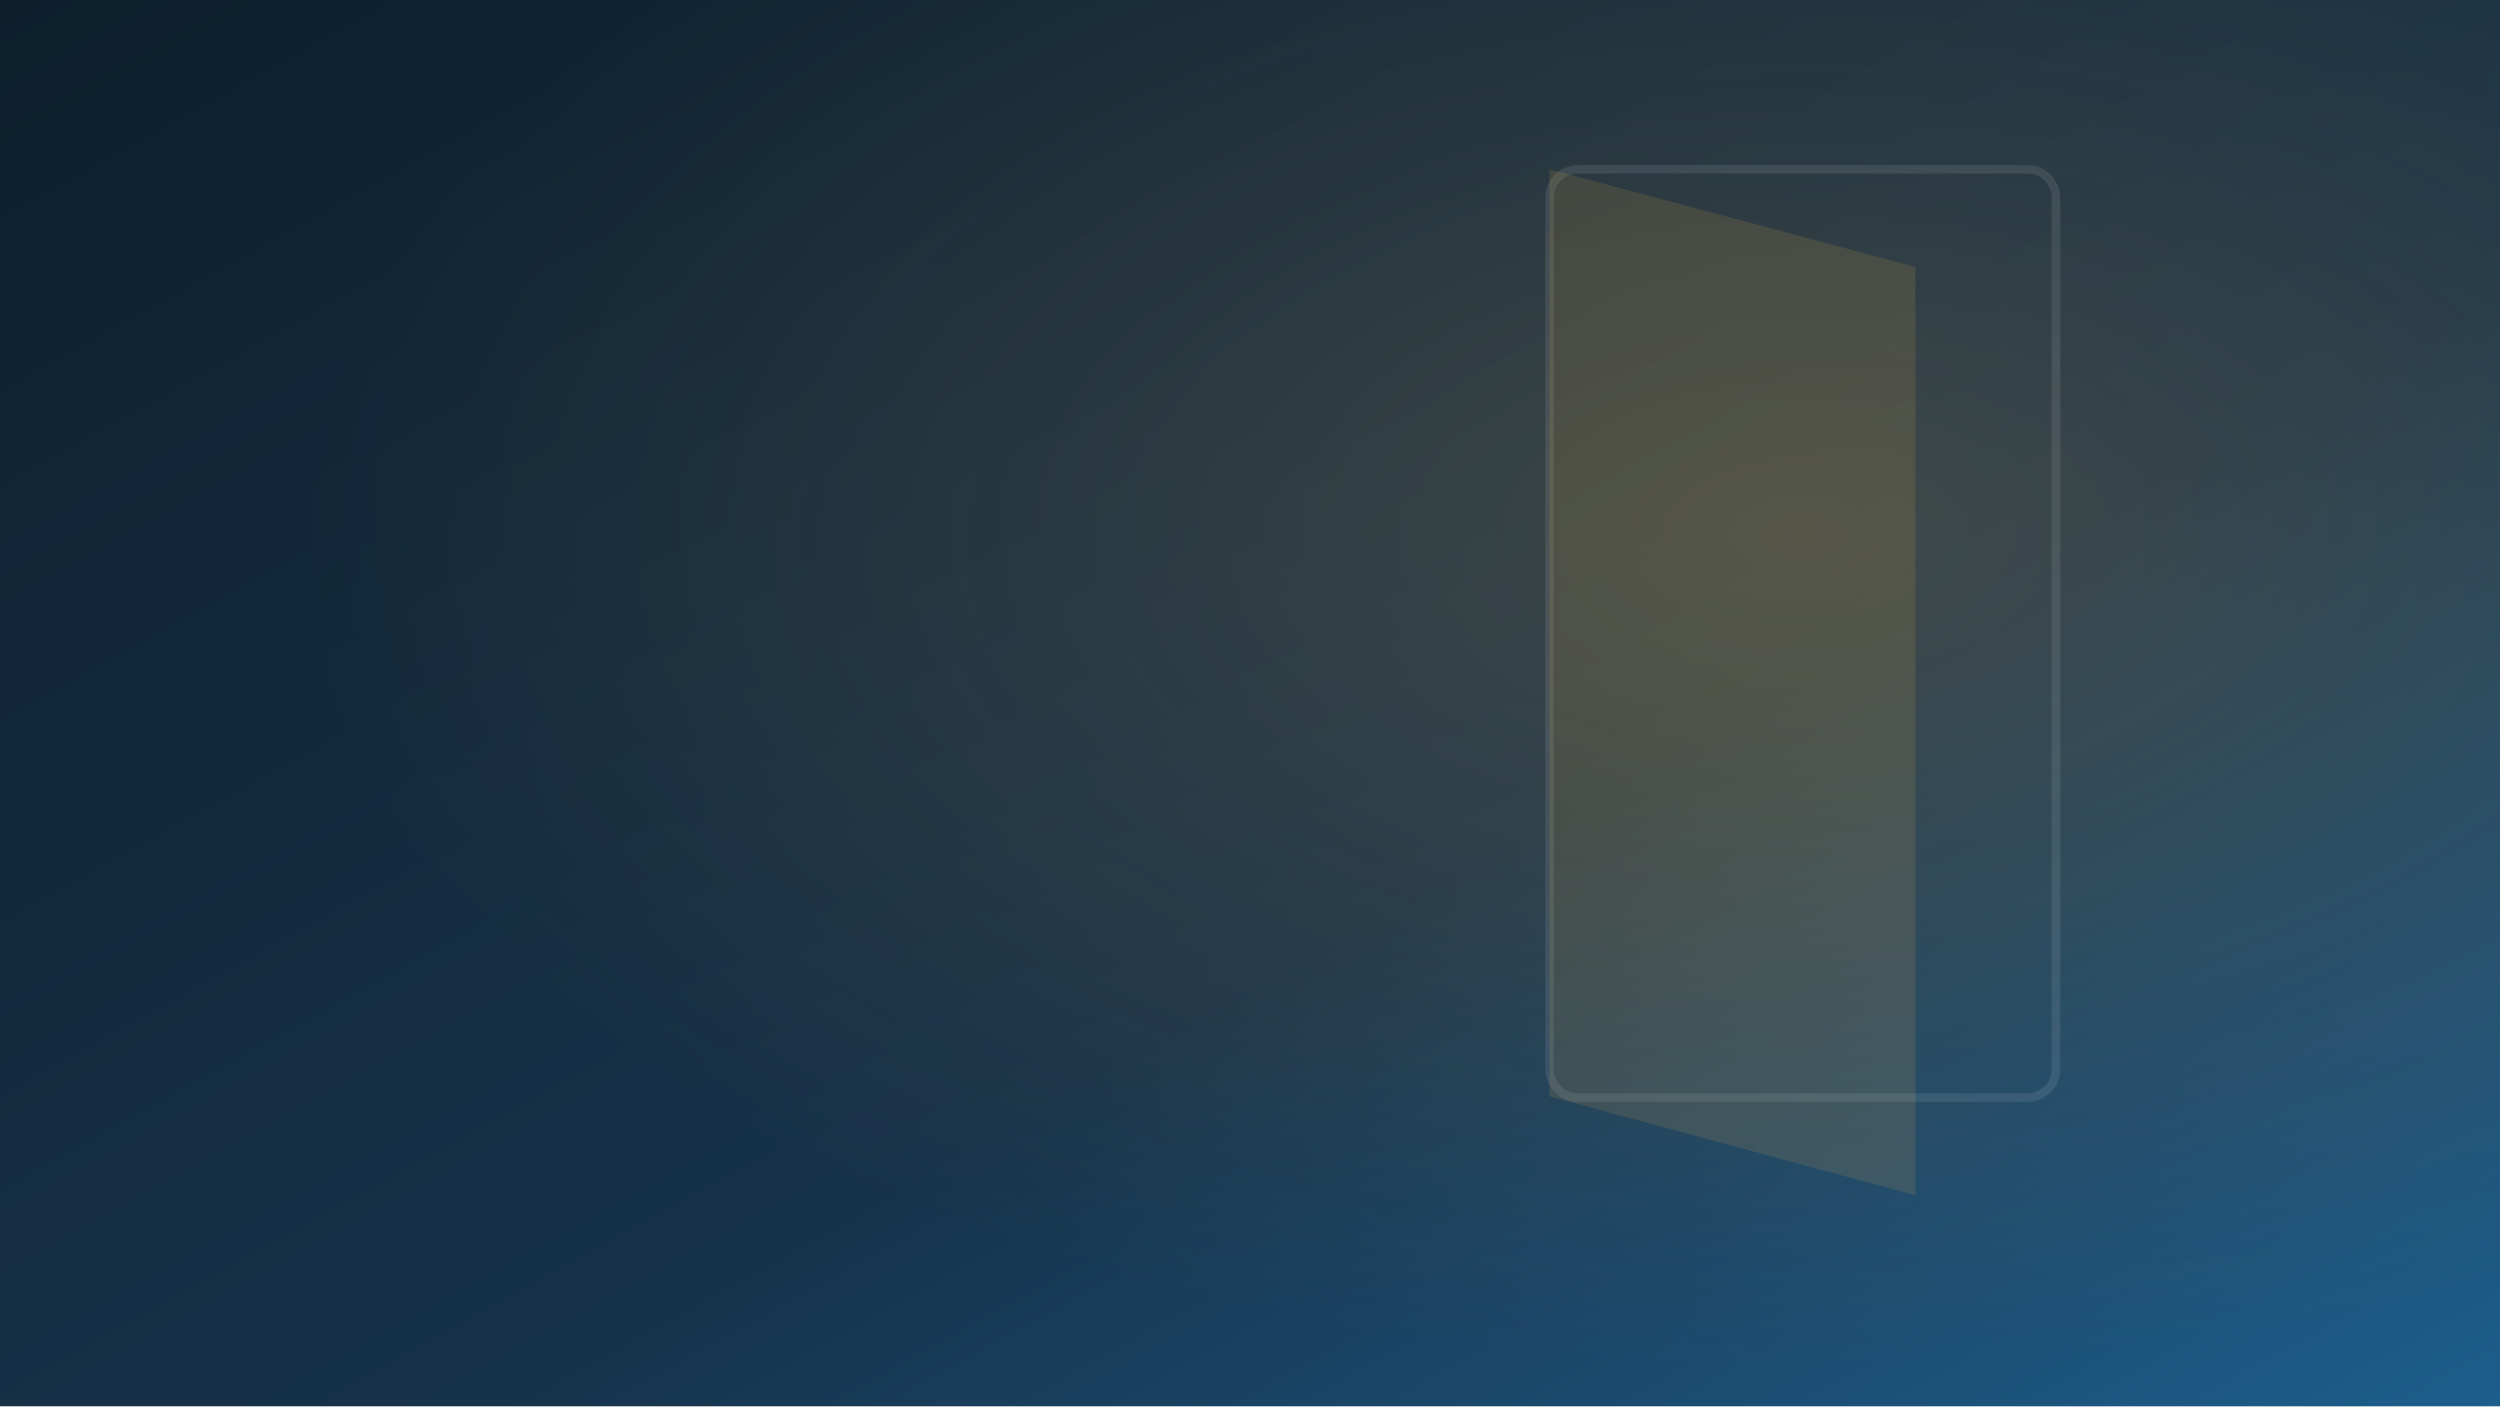
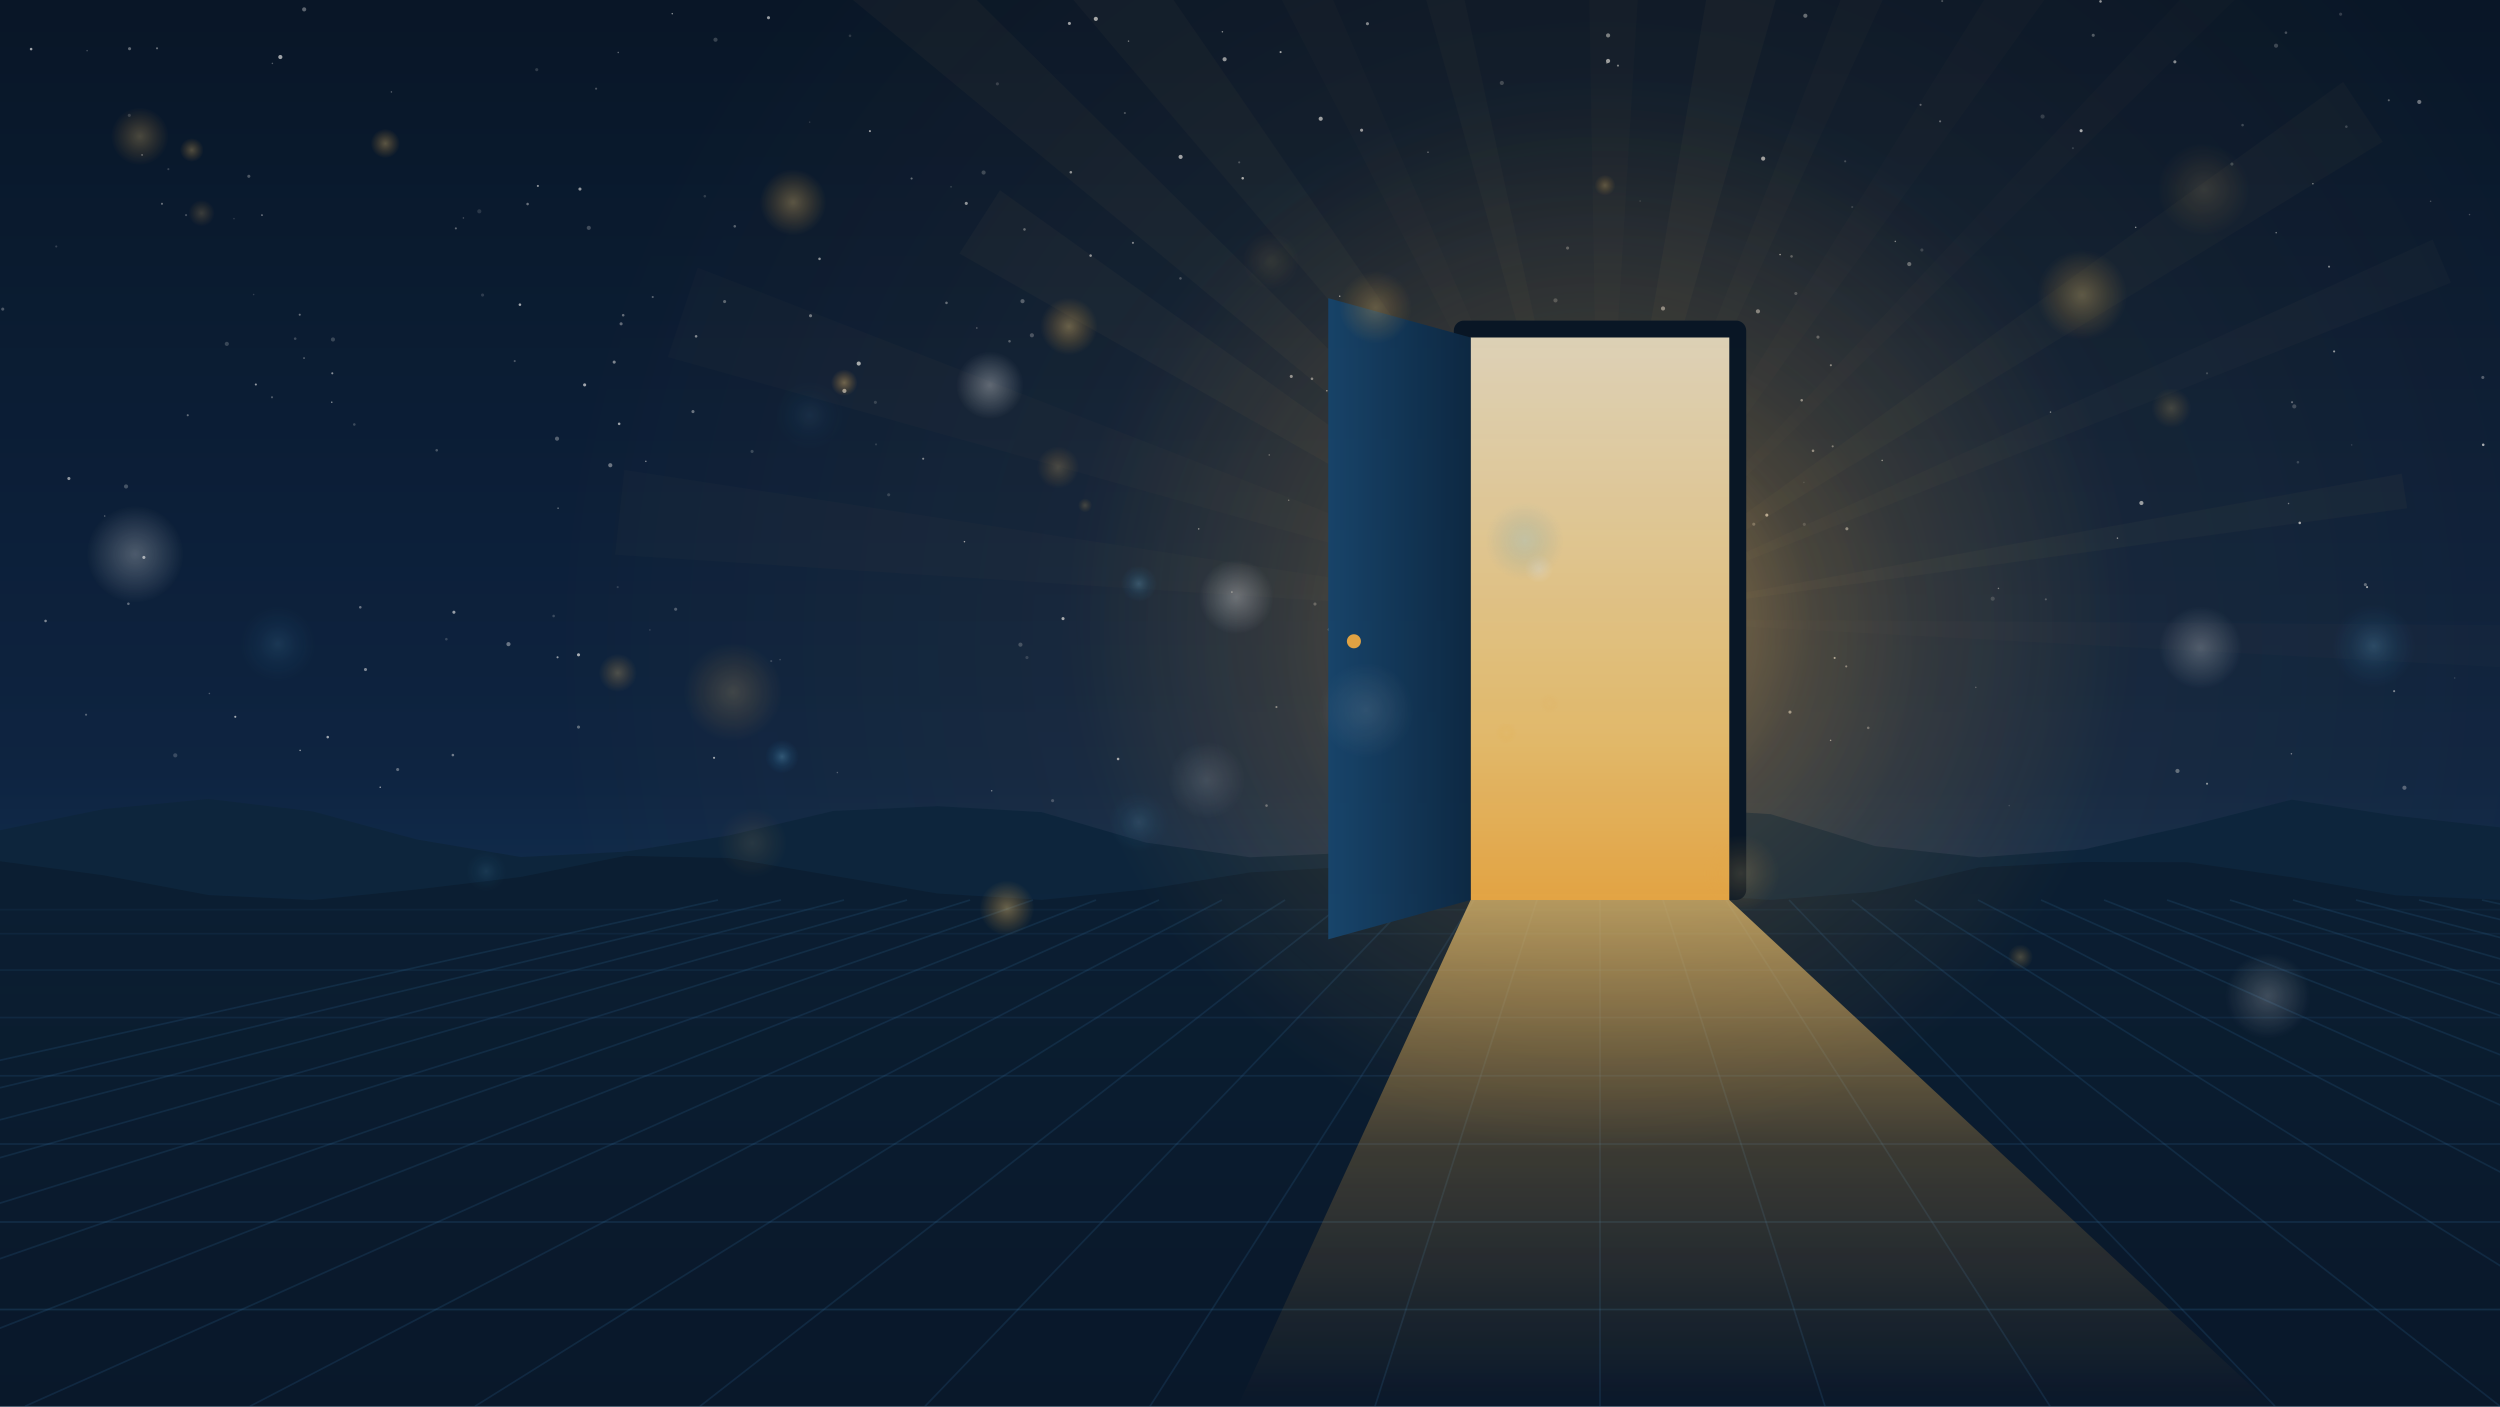
<svg xmlns="http://www.w3.org/2000/svg" width="1920" height="1080" viewBox="0 0 1920 1080">
  <defs>
-     <linearGradient id="g" x1="0" y1="0" x2="1" y2="1">
-       <stop offset="0" stop-color="#0d1f2d" />
-       <stop offset="0.6" stop-color="#16324a" />
-       <stop offset="1" stop-color="#1e5e8c" />
-     </linearGradient>
-     <radialGradient id="l" cx="0.72" cy="0.38" r="0.6">
-       <stop offset="0" stop-color="#ffb84c" stop-opacity="0.18" />
+     <linearGradient id="lg_bg" x1="0" y1="0" x2="1" y2="1">
+       <stop offset="0" stop-color="#2a78ad" />
+       <stop offset="1" stop-color="#16456e" />
+     </linearGradient>
+     <linearGradient id="lg_door" x1="0" y1="0" x2="1" y2="1">
+       <stop offset="0" stop-color="#ffd27a" />
+       <stop offset="1" stop-color="#f59e2a" />
+     </linearGradient>
+     <radialGradient id="bk_a">
+       <stop offset="0" stop-color="#ffd27a" stop-opacity="0.9" />
+       <stop offset="0.6" stop-color="#ffb84c" stop-opacity="0.35" />
      <stop offset="1" stop-color="#ffb84c" stop-opacity="0" />
    </radialGradient>
+     <radialGradient id="bk_t">
+       <stop offset="0" stop-color="#7fd3ff" stop-opacity="0.7" />
+       <stop offset="0.6" stop-color="#3a9bd1" stop-opacity="0.25" />
+       <stop offset="1" stop-color="#3a9bd1" stop-opacity="0" />
+     </radialGradient>
+     <radialGradient id="bk_w">
+       <stop offset="0" stop-color="#ffffff" stop-opacity="0.8" />
+       <stop offset="1" stop-color="#ffffff" stop-opacity="0" />
+     </radialGradient>
+     <linearGradient id="sky" x1="0" y1="0" x2="0" y2="1">
+       <stop offset="0" stop-color="#0a1a2e" />
+       <stop offset="0.55" stop-color="#10294a" />
+       <stop offset="1" stop-color="#1d5487" />
+     </linearGradient>
+     <radialGradient id="halo" gradientUnits="userSpaceOnUse" cx="1228.8" cy="496.8" r="810.0">
+       <stop offset="0" stop-color="#ffb84c" stop-opacity="0.26" />
+       <stop offset="0.3" stop-color="#ffb84c" stop-opacity="0.07" />
+       <stop offset="1" stop-color="#ffb84c" stop-opacity="0" />
+     </radialGradient>
+     <radialGradient id="dglow" gradientUnits="userSpaceOnUse" cx="1228.8" cy="475.2" r="410.4">
+       <stop offset="0" stop-color="#ffd27a" stop-opacity="0.55" />
+       <stop offset="0.4" stop-color="#ffb84c" stop-opacity="0.18" />
+       <stop offset="1" stop-color="#ffb84c" stop-opacity="0" />
+     </radialGradient>
+     <linearGradient id="floor" x1="0" y1="0" x2="0" y2="1">
+       <stop offset="0" stop-color="#0c2238" />
+       <stop offset="1" stop-color="#0a1a2e" />
+     </linearGradient>
+     <linearGradient id="opening" x1="0" y1="0" x2="0" y2="1">
+       <stop offset="0" stop-color="#fff1d2" />
+       <stop offset="0.7" stop-color="#ffd27a" />
+       <stop offset="1" stop-color="#ffb84c" />
+     </linearGradient>
+     <linearGradient id="beam" x1="0" y1="0" x2="0" y2="1">
+       <stop offset="0" stop-color="#ffd27a" stop-opacity="0.75" />
+       <stop offset="0.5" stop-color="#ffb84c" stop-opacity="0.22" />
+       <stop offset="1" stop-color="#ffb84c" stop-opacity="0" />
+     </linearGradient>
+     <linearGradient id="leaf" x1="0" y1="0" x2="1" y2="0">
+       <stop offset="0" stop-color="#1b4d78" />
+       <stop offset="1" stop-color="#0f2e4c" />
+     </linearGradient>
+     <linearGradient id="dimg" x1="0" y1="0" x2="0" y2="1">
+       <stop offset="0" stop-color="#000" stop-opacity="0.15" />
+       <stop offset="1" stop-color="#000" stop-opacity="0.09" />
+     </linearGradient>
  </defs>
-   <rect width="1920" height="1080" fill="url(#g)" />
-   <rect width="1920" height="1080" fill="url(#l)" />
-   <g opacity="0.10" fill="none" stroke="#f0f4f8" stroke-width="6.5">
-     <rect x="1190" y="130" width="389" height="713" rx="22" />
-   </g>
-   <polygon opacity="0.12" fill="#ffb84c" points="1190,130 1471,205 1471,918 1190,842" />
+   <rect width="1920" height="1080" fill="url(#sky)" />
+   <circle cx="621.8" cy="93.8" r="0.60" fill="#ffffff" opacity="0.19" />
+   <circle cx="1028.9" cy="227.5" r="0.60" fill="#ffffff" opacity="0.70" />
+   <circle cx="412.2" cy="53.5" r="1.20" fill="#ffffff" opacity="0.19" />
+   <circle cx="174.2" cy="264.1" r="1.60" fill="#ffffff" opacity="0.22" />
+   <circle cx="428.6" cy="390.3" r="0.60" fill="#ffffff" opacity="0.50" />
+   <circle cx="761.6" cy="607.3" r="0.60" fill="#ffffff" opacity="0.48" />
+   <circle cx="255.7" cy="260.7" r="1.60" fill="#ffffff" opacity="0.22" />
+   <circle cx="592.3" cy="507.7" r="0.80" fill="#ffffff" opacity="0.21" />
+   <circle cx="1096.7" cy="116.9" r="0.60" fill="#ffffff" opacity="0.48" />
+   <circle cx="120.6" cy="37.1" r="0.80" fill="#ffffff" opacity="0.45" />
+   <circle cx="1020.9" cy="483.5" r="1.20" fill="#ffffff" opacity="0.50" />
+   <circle cx="870.1" cy="186.5" r="0.80" fill="#ffffff" opacity="0.57" />
+   <circle cx="468.7" cy="357.3" r="1.60" fill="#ffffff" opacity="0.45" />
+   <circle cx="659.5" cy="279.2" r="1.60" fill="#ffffff" opacity="0.74" />
+   <circle cx="226.7" cy="260.1" r="1.00" fill="#ffffff" opacity="0.24" />
+   <circle cx="938.8" cy="24.4" r="0.60" fill="#ffffff" opacity="0.61" />
+   <circle cx="1100.2" cy="544.6" r="1.00" fill="#ffffff" opacity="0.35" />
+   <circle cx="672.3" cy="309.0" r="1.20" fill="#ffffff" opacity="0.19" />
+   <circle cx="179.7" cy="167.9" r="0.60" fill="#ffffff" opacity="0.19" />
+   <circle cx="1346.9" cy="402.6" r="1.20" fill="#ffffff" opacity="0.32" />
+   <circle cx="740.7" cy="416.0" r="0.60" fill="#ffffff" opacity="0.71" />
+   <circle cx="682.5" cy="380.0" r="1.20" fill="#ffffff" opacity="0.19" />
+   <circle cx="1475.0" cy="80.5" r="0.80" fill="#ffffff" opacity="0.39" />
+   <circle cx="1760.3" cy="308.9" r="0.80" fill="#ffffff" opacity="0.42" />
+   <circle cx="1054.9" cy="549.5" r="1.20" fill="#ffffff" opacity="0.67" />
+   <circle cx="534.6" cy="258.3" r="1.00" fill="#ffffff" opacity="0.56" />
+   <circle cx="730.4" cy="143.5" r="0.60" fill="#ffffff" opacity="0.26" />
+   <circle cx="445.4" cy="145.2" r="1.20" fill="#ffffff" opacity="0.65" />
+   <circle cx="350.1" cy="175.4" r="0.80" fill="#ffffff" opacity="0.40" />
+   <circle cx="709.0" cy="352.3" r="0.80" fill="#ffffff" opacity="0.56" />
+   <circle cx="989.7" cy="384.2" r="0.60" fill="#ffffff" opacity="0.42" />
+   <circle cx="1672.3" cy="592.1" r="1.60" fill="#ffffff" opacity="0.39" />
+   <circle cx="766.0" cy="64.4" r="1.20" fill="#ffffff" opacity="0.19" />
+   <circle cx="129.3" cy="129.9" r="0.80" fill="#ffffff" opacity="0.22" />
+   <circle cx="1153.4" cy="63.7" r="1.60" fill="#ffffff" opacity="0.24" />
+   <circle cx="194.8" cy="226.2" r="0.60" fill="#ffffff" opacity="0.19" />
+   <circle cx="399.3" cy="234.0" r="1.00" fill="#ffffff" opacity="0.72" />
+   <circle cx="1156.4" cy="295.0" r="0.60" fill="#ffffff" opacity="0.66" />
+   <circle cx="1906.8" cy="289.9" r="1.20" fill="#ffffff" opacity="0.34" />
+   <circle cx="276.7" cy="466.4" r="1.00" fill="#ffffff" opacity="0.44" />
+   <circle cx="1328.7" cy="321.2" r="0.80" fill="#ffffff" opacity="0.72" />
+   <circle cx="1014.3" cy="91.2" r="1.60" fill="#ffffff" opacity="0.70" />
+   <circle cx="1455.6" cy="185.4" r="0.60" fill="#ffffff" opacity="0.57" />
+   <circle cx="501.3" cy="228.1" r="0.80" fill="#ffffff" opacity="0.36" />
+   <circle cx="427.8" cy="336.9" r="1.60" fill="#ffffff" opacity="0.35" />
+   <circle cx="428.2" cy="504.8" r="0.80" fill="#ffffff" opacity="0.63" />
+   <circle cx="1571.2" cy="460.3" r="0.80" fill="#ffffff" opacity="0.27" />
+   <circle cx="946.1" cy="454.7" r="0.60" fill="#ffffff" opacity="0.62" />
+   <circle cx="906.7" cy="120.5" r="1.60" fill="#ffffff" opacity="0.72" />
+   <circle cx="858.7" cy="582.9" r="1.00" fill="#ffffff" opacity="0.72" />
+   <circle cx="700.1" cy="137.1" r="0.80" fill="#ffffff" opacity="0.43" />
+   <circle cx="648.5" cy="300.2" r="1.60" fill="#ffffff" opacity="0.65" />
+   <circle cx="920.6" cy="406.2" r="0.60" fill="#ffffff" opacity="0.65" />
+   <circle cx="230.2" cy="241.7" r="0.80" fill="#ffffff" opacity="0.44" />
+   <circle cx="342.8" cy="490.9" r="1.00" fill="#ffffff" opacity="0.20" />
+   <circle cx="1816.6" cy="449.0" r="1.20" fill="#ffffff" opacity="0.39" />
+   <circle cx="1817.9" cy="450.9" r="0.80" fill="#ffffff" opacity="0.75" />
+   <circle cx="52.9" cy="367.5" r="1.20" fill="#ffffff" opacity="0.63" />
+   <circle cx="280.7" cy="514.2" r="1.20" fill="#ffffff" opacity="0.54" />
+   <circle cx="672.8" cy="341.3" r="0.80" fill="#ffffff" opacity="0.16" />
+   <circle cx="1534.8" cy="451.9" r="0.60" fill="#ffffff" opacity="0.47" />
+   <circle cx="1792.6" cy="269.9" r="0.80" fill="#ffffff" opacity="0.65" />
+   <circle cx="405.2" cy="156.7" r="1.00" fill="#ffffff" opacity="0.45" />
+   <circle cx="1466.3" cy="202.8" r="1.60" fill="#ffffff" opacity="0.40" />
+   <circle cx="251.7" cy="566.1" r="1.00" fill="#ffffff" opacity="0.69" />
+   <circle cx="1272.0" cy="507.0" r="1.60" fill="#ffffff" opacity="0.40" />
+   <circle cx="1762.0" cy="312.1" r="1.60" fill="#ffffff" opacity="0.24" />
+   <circle cx="980.3" cy="543.0" r="0.80" fill="#ffffff" opacity="0.52" />
+   <circle cx="1490.0" cy="93.2" r="0.80" fill="#ffffff" opacity="0.43" />
+   <circle cx="1392.4" cy="346.2" r="1.00" fill="#ffffff" opacity="0.56" />
+   <circle cx="1019.0" cy="300.1" r="0.60" fill="#ffffff" opacity="0.68" />
+   <circle cx="109.1" cy="119.0" r="0.60" fill="#ffffff" opacity="0.61" />
+   <circle cx="974.8" cy="349.4" r="0.60" fill="#ffffff" opacity="0.42" />
+   <circle cx="1176.1" cy="314.5" r="1.60" fill="#ffffff" opacity="0.27" />
+   <circle cx="532.2" cy="316.1" r="1.20" fill="#ffffff" opacity="0.45" />
+   <circle cx="475.5" cy="325.5" r="1.00" fill="#ffffff" opacity="0.70" />
+   <circle cx="1714.1" cy="126.0" r="1.20" fill="#ffffff" opacity="0.23" />
+   <circle cx="233.5" cy="275.0" r="0.60" fill="#ffffff" opacity="0.55" />
+   <circle cx="822.4" cy="132.3" r="1.00" fill="#ffffff" opacity="0.62" />
+   <circle cx="1722.3" cy="96.1" r="1.00" fill="#ffffff" opacity="0.24" />
+   <circle cx="1695.0" cy="601.9" r="0.80" fill="#ffffff" opacity="0.60" />
+   <circle cx="180.7" cy="550.5" r="0.80" fill="#ffffff" opacity="0.74" />
+   <circle cx="1598.3" cy="100.4" r="1.20" fill="#ffffff" opacity="0.75" />
+   <circle cx="775.3" cy="262.1" r="1.00" fill="#ffffff" opacity="0.34" />
+   <circle cx="1386.5" cy="12.1" r="1.60" fill="#ffffff" opacity="0.43" />
+   <circle cx="1350.1" cy="239.1" r="1.60" fill="#ffffff" opacity="0.52" />
+   <circle cx="983.5" cy="40.0" r="0.80" fill="#ffffff" opacity="0.73" />
+   <circle cx="201.2" cy="165.2" r="0.60" fill="#ffffff" opacity="0.69" />
+   <circle cx="348.6" cy="470.2" r="1.20" fill="#ffffff" opacity="0.66" />
+   <circle cx="1297.9" cy="588.5" r="1.20" fill="#ffffff" opacity="0.24" />
+   <circle cx="1764.8" cy="355.0" r="1.00" fill="#ffffff" opacity="0.20" />
+   <circle cx="110.5" cy="428.1" r="1.20" fill="#ffffff" opacity="0.69" />
+   <circle cx="516.3" cy="10.5" r="0.60" fill="#ffffff" opacity="0.63" />
+   <circle cx="160.8" cy="532.6" r="0.60" fill="#ffffff" opacity="0.31" />
+   <circle cx="233.6" cy="7.2" r="1.60" fill="#ffffff" opacity="0.40" />
+   <circle cx="1757.6" cy="386.7" r="0.60" fill="#ffffff" opacity="0.47" />
+   <circle cx="457.8" cy="68.1" r="0.80" fill="#ffffff" opacity="0.31" />
+   <circle cx="347.8" cy="579.9" r="1.00" fill="#ffffff" opacity="0.47" />
+   <circle cx="395.3" cy="277.3" r="0.80" fill="#ffffff" opacity="0.31" />
+   <circle cx="1543.1" cy="618.7" r="0.60" fill="#ffffff" opacity="0.16" />
+   <circle cx="1407.5" cy="342.8" r="0.80" fill="#ffffff" opacity="0.46" />
+   <circle cx="471.7" cy="278.1" r="1.20" fill="#ffffff" opacity="0.54" />
+   <circle cx="1048.1" cy="552.9" r="1.60" fill="#ffffff" opacity="0.33" />
+   <circle cx="413.1" cy="142.8" r="0.80" fill="#ffffff" opacity="0.65" />
+   <circle cx="1356.9" cy="395.6" r="1.20" fill="#ffffff" opacity="0.74" />
+   <circle cx="1885.2" cy="520.7" r="0.60" fill="#ffffff" opacity="0.19" />
+   <circle cx="1422.5" cy="159.0" r="0.80" fill="#ffffff" opacity="0.18" />
+   <circle cx="1277.2" cy="236.9" r="1.60" fill="#ffffff" opacity="0.55" />
+   <circle cx="541.3" cy="150.7" r="1.00" fill="#ffffff" opacity="0.18" />
+   <circle cx="355.9" cy="167.4" r="0.60" fill="#ffffff" opacity="0.31" />
+   <circle cx="1846.6" cy="605.0" r="1.60" fill="#ffffff" opacity="0.34" />
+   <circle cx="66.1" cy="548.9" r="0.80" fill="#ffffff" opacity="0.36" />
+   <circle cx="2.1" cy="237.4" r="1.20" fill="#ffffff" opacity="0.32" />
+   <circle cx="1259.6" cy="154.4" r="0.60" fill="#ffffff" opacity="0.20" />
+   <circle cx="1568.7" cy="89.5" r="1.60" fill="#ffffff" opacity="0.18" />
+   <circle cx="43.2" cy="189.3" r="0.80" fill="#ffffff" opacity="0.20" />
+   <circle cx="1838.7" cy="530.8" r="0.80" fill="#ffffff" opacity="0.54" />
+   <circle cx="1374.7" cy="546.9" r="1.20" fill="#ffffff" opacity="0.61" />
+   <circle cx="1383.7" cy="307.4" r="1.00" fill="#ffffff" opacity="0.58" />
+   <circle cx="1235.0" cy="27.2" r="1.60" fill="#ffffff" opacity="0.53" />
+   <circle cx="1409.0" cy="505.3" r="0.80" fill="#ffffff" opacity="0.70" />
+   <circle cx="1445.5" cy="353.6" r="0.60" fill="#ffffff" opacity="0.65" />
+   <circle cx="1121.4" cy="555.4" r="0.80" fill="#ffffff" opacity="0.20" />
+   <circle cx="80.4" cy="396.3" r="0.60" fill="#ffffff" opacity="0.38" />
+   <circle cx="866.7" cy="31.6" r="0.60" fill="#ffffff" opacity="0.53" />
+   <circle cx="1306.9" cy="304.4" r="0.60" fill="#ffffff" opacity="0.42" />
+   <circle cx="134.6" cy="580.1" r="1.60" fill="#ffffff" opacity="0.21" />
+   <circle cx="1009.9" cy="463.9" r="1.20" fill="#ffffff" opacity="0.30" />
+   <circle cx="142.9" cy="165.2" r="0.80" fill="#ffffff" opacity="0.29" />
+   <circle cx="1247.9" cy="286.4" r="1.20" fill="#ffffff" opacity="0.20" />
+   <circle cx="1748.1" cy="178.7" r="0.60" fill="#ffffff" opacity="0.52" />
+   <circle cx="1234.1" cy="48.2" r="0.80" fill="#ffffff" opacity="0.35" />
+   <circle cx="1250.9" cy="431.0" r="1.60" fill="#ffffff" opacity="0.49" />
+   <circle cx="23.9" cy="37.7" r="1.00" fill="#ffffff" opacity="0.73" />
+   <circle cx="191.1" cy="135.4" r="1.20" fill="#ffffff" opacity="0.32" />
+   <circle cx="991.7" cy="289.1" r="1.20" fill="#ffffff" opacity="0.61" />
+   <circle cx="1907.1" cy="341.6" r="1.00" fill="#ffffff" opacity="0.74" />
+   <circle cx="1797.6" cy="10.9" r="1.20" fill="#ffffff" opacity="0.20" />
+   <circle cx="972.7" cy="618.7" r="1.00" fill="#ffffff" opacity="0.38" />
+   <circle cx="1759.8" cy="578.9" r="0.60" fill="#ffffff" opacity="0.50" />
+   <circle cx="272.1" cy="326.0" r="1.00" fill="#ffffff" opacity="0.23" />
+   <circle cx="1574.8" cy="316.5" r="0.60" fill="#ffffff" opacity="0.57" />
+   <circle cx="444.3" cy="558.4" r="1.20" fill="#ffffff" opacity="0.39" />
+   <circle cx="305.4" cy="591.0" r="1.20" fill="#ffffff" opacity="0.39" />
+   <circle cx="1396.2" cy="258.9" r="1.20" fill="#ffffff" opacity="0.34" />
+   <circle cx="1613.2" cy="1.1" r="1.00" fill="#ffffff" opacity="0.65" />
+   <circle cx="230.5" cy="576.3" r="0.60" fill="#ffffff" opacity="0.69" />
+   <circle cx="556.5" cy="231.6" r="1.20" fill="#ffffff" opacity="0.38" />
+   <circle cx="1670.3" cy="47.5" r="1.20" fill="#ffffff" opacity="0.60" />
+   <circle cx="1640.2" cy="174.6" r="0.60" fill="#ffffff" opacity="0.65" />
+   <circle cx="548.4" cy="582.0" r="0.80" fill="#ffffff" opacity="0.73" />
+   <circle cx="837.6" cy="196.3" r="1.00" fill="#ffffff" opacity="0.62" />
+   <circle cx="821.3" cy="18.0" r="1.20" fill="#ffffff" opacity="0.70" />
+   <circle cx="1806.1" cy="341.7" r="0.60" fill="#ffffff" opacity="0.18" />
+   <circle cx="1406.1" cy="280.5" r="0.80" fill="#ffffff" opacity="0.54" />
+   <circle cx="549.5" cy="30.5" r="1.60" fill="#ffffff" opacity="0.23" />
+   <circle cx="906.6" cy="213.8" r="1.00" fill="#ffffff" opacity="0.30" />
+   <circle cx="1418.4" cy="406.1" r="1.20" fill="#ffffff" opacity="0.54" />
+   <circle cx="577.6" cy="346.7" r="1.20" fill="#ffffff" opacity="0.22" />
+   <circle cx="1235.0" cy="46.8" r="1.60" fill="#ffffff" opacity="0.69" />
+   <circle cx="954.4" cy="136.9" r="1.00" fill="#ffffff" opacity="0.75" />
+   <circle cx="863.9" cy="86.8" r="0.80" fill="#ffffff" opacity="0.30" />
+   <circle cx="335.4" cy="345.8" r="1.00" fill="#ffffff" opacity="0.29" />
+   <circle cx="496.0" cy="354.3" r="0.60" fill="#ffffff" opacity="0.60" />
+   <circle cx="792.5" cy="257.5" r="1.60" fill="#ffffff" opacity="0.28" />
+   <circle cx="518.9" cy="467.9" r="1.20" fill="#ffffff" opacity="0.32" />
+   <circle cx="1858.0" cy="78.3" r="1.60" fill="#ffffff" opacity="0.47" />
+   <circle cx="1517.4" cy="527.9" r="0.60" fill="#ffffff" opacity="0.31" />
+   <circle cx="477.0" cy="248.7" r="1.20" fill="#ffffff" opacity="0.41" />
+   <circle cx="599.1" cy="506.6" r="0.60" fill="#ffffff" opacity="0.23" />
+   <circle cx="816.4" cy="475.1" r="1.20" fill="#ffffff" opacity="0.73" />
+   <circle cx="940.5" cy="45.5" r="1.60" fill="#ffffff" opacity="0.66" />
+   <circle cx="1866.7" cy="154.6" r="0.60" fill="#ffffff" opacity="0.28" />
+   <circle cx="292.0" cy="604.6" r="0.60" fill="#ffffff" opacity="0.71" />
+   <circle cx="1385.7" cy="402.7" r="1.20" fill="#ffffff" opacity="0.20" />
+   <circle cx="1491.6" cy="0.8" r="0.80" fill="#ffffff" opacity="0.29" />
+   <circle cx="1766.2" cy="401.6" r="1.00" fill="#ffffff" opacity="0.73" />
+   <circle cx="1202.8" cy="328.6" r="1.20" fill="#ffffff" opacity="0.57" />
+   <circle cx="215.3" cy="43.8" r="1.60" fill="#ffffff" opacity="0.72" />
+   <circle cx="368.1" cy="162.3" r="1.60" fill="#ffffff" opacity="0.15" />
+   <circle cx="1032.0" cy="619.8" r="1.00" fill="#ffffff" opacity="0.73" />
+   <circle cx="1237.6" cy="549.8" r="1.20" fill="#ffffff" opacity="0.47" />
+   <circle cx="1050.2" cy="18.2" r="1.20" fill="#ffffff" opacity="0.57" />
+   <circle cx="590.2" cy="13.6" r="1.20" fill="#ffffff" opacity="0.68" />
+   <circle cx="1242.6" cy="50.4" r="0.80" fill="#ffffff" opacity="0.55" />
+   <circle cx="1776.3" cy="141.1" r="0.60" fill="#ffffff" opacity="0.57" />
+   <circle cx="1379.2" cy="225.4" r="1.20" fill="#ffffff" opacity="0.27" />
+   <circle cx="1530.4" cy="459.8" r="1.60" fill="#ffffff" opacity="0.19" />
+   <circle cx="951.7" cy="124.7" r="0.80" fill="#ffffff" opacity="0.29" />
+   <circle cx="425.2" cy="473.1" r="1.00" fill="#ffffff" opacity="0.22" />
+   <circle cx="1197.3" cy="379.5" r="0.80" fill="#ffffff" opacity="0.44" />
+   <circle cx="1748.0" cy="35.1" r="1.60" fill="#ffffff" opacity="0.24" />
+   <circle cx="755.4" cy="132.5" r="1.60" fill="#ffffff" opacity="0.24" />
+   <circle cx="99.5" cy="37.4" r="1.20" fill="#ffffff" opacity="0.42" />
+   <circle cx="1367.1" cy="195.5" r="0.60" fill="#ffffff" opacity="0.75" />
+   <circle cx="1788.7" cy="204.8" r="0.80" fill="#ffffff" opacity="0.54" />
+   <circle cx="1007.6" cy="290.9" r="1.00" fill="#ffffff" opacity="0.55" />
+   <circle cx="726.9" cy="232.6" r="1.00" fill="#ffffff" opacity="0.42" />
+   <circle cx="209.2" cy="48.7" r="0.60" fill="#ffffff" opacity="0.36" />
+   <circle cx="1834.6" cy="77.0" r="0.80" fill="#ffffff" opacity="0.38" />
+   <circle cx="1476.0" cy="192.0" r="1.20" fill="#ffffff" opacity="0.20" />
+   <circle cx="1354.1" cy="121.8" r="1.60" fill="#ffffff" opacity="0.70" />
+   <circle cx="370.6" cy="226.6" r="1.20" fill="#ffffff" opacity="0.17" />
+   <circle cx="788.7" cy="505.0" r="1.20" fill="#ffffff" opacity="0.17" />
+   <circle cx="66.9" cy="38.9" r="0.60" fill="#ffffff" opacity="0.30" />
+   <circle cx="1434.8" cy="559.0" r="1.00" fill="#ffffff" opacity="0.37" />
+   <circle cx="643.1" cy="593.3" r="0.60" fill="#ffffff" opacity="0.31" />
+   <circle cx="1375.9" cy="196.9" r="1.00" fill="#ffffff" opacity="0.33" />
+   <circle cx="1385.4" cy="370.5" r="0.60" fill="#ffffff" opacity="0.16" />
+   <circle cx="449.0" cy="295.6" r="1.20" fill="#ffffff" opacity="0.72" />
+   <circle cx="742.1" cy="156.2" r="1.20" fill="#ffffff" opacity="0.64" />
+   <circle cx="254.8" cy="308.9" r="0.60" fill="#ffffff" opacity="0.63" />
+   <circle cx="1417.9" cy="511.8" r="0.80" fill="#ffffff" opacity="0.51" />
+   <circle cx="629.4" cy="198.8" r="1.00" fill="#ffffff" opacity="0.62" />
+   <circle cx="1143.8" cy="318.4" r="1.20" fill="#ffffff" opacity="0.60" />
+   <circle cx="474.8" cy="40.3" r="0.60" fill="#ffffff" opacity="0.44" />
+   <circle cx="1045.7" cy="100.0" r="1.20" fill="#ffffff" opacity="0.68" />
+   <circle cx="1896.6" cy="164.8" r="0.60" fill="#ffffff" opacity="0.28" />
+   <circle cx="808.4" cy="614.9" r="1.20" fill="#ffffff" opacity="0.25" />
+   <circle cx="255.2" cy="286.7" r="0.80" fill="#ffffff" opacity="0.60" />
+   <circle cx="1626.2" cy="413.3" r="0.60" fill="#ffffff" opacity="0.62" />
+   <circle cx="564.3" cy="173.8" r="1.00" fill="#ffffff" opacity="0.37" />
+   <circle cx="1417.1" cy="123.9" r="0.80" fill="#ffffff" opacity="0.26" />
+   <circle cx="452.2" cy="175.0" r="1.60" fill="#ffffff" opacity="0.26" />
+   <circle cx="124.4" cy="156.5" r="0.80" fill="#ffffff" opacity="0.45" />
+   <circle cx="444.3" cy="502.9" r="1.20" fill="#ffffff" opacity="0.74" />
+   <circle cx="196.5" cy="295.3" r="0.80" fill="#ffffff" opacity="0.65" />
+   <circle cx="1755.6" cy="25.1" r="1.00" fill="#ffffff" opacity="0.29" />
+   <circle cx="96.8" cy="373.6" r="1.60" fill="#ffffff" opacity="0.27" />
+   <circle cx="144.2" cy="318.9" r="0.80" fill="#ffffff" opacity="0.42" />
+   <circle cx="499.1" cy="483.8" r="0.60" fill="#ffffff" opacity="0.21" />
+   <circle cx="1144.6" cy="385.7" r="0.80" fill="#ffffff" opacity="0.17" />
+   <circle cx="652.8" cy="27.5" r="1.00" fill="#ffffff" opacity="0.17" />
+   <circle cx="1405.9" cy="568.6" r="0.60" fill="#ffffff" opacity="0.64" />
+   <circle cx="785.3" cy="231.3" r="1.60" fill="#ffffff" opacity="0.34" />
+   <circle cx="390.5" cy="494.7" r="1.60" fill="#ffffff" opacity="0.44" />
+   <circle cx="783.7" cy="495.1" r="1.60" fill="#ffffff" opacity="0.24" />
+   <circle cx="1025.3" cy="406.3" r="1.20" fill="#ffffff" opacity="0.57" />
+   <circle cx="786.8" cy="176.2" r="1.00" fill="#ffffff" opacity="0.40" />
+   <circle cx="98.6" cy="463.7" r="1.00" fill="#ffffff" opacity="0.40" />
+   <circle cx="35.0" cy="476.9" r="1.00" fill="#ffffff" opacity="0.54" />
+   <circle cx="750.2" cy="251.9" r="0.60" fill="#ffffff" opacity="0.41" />
+   <circle cx="300.6" cy="70.6" r="0.60" fill="#ffffff" opacity="0.39" />
+   <circle cx="1695.0" cy="286.7" r="0.80" fill="#ffffff" opacity="0.23" />
+   <circle cx="99.3" cy="88.6" r="1.20" fill="#ffffff" opacity="0.20" />
+   <circle cx="1194.6" cy="230.7" r="1.60" fill="#ffffff" opacity="0.25" />
+   <circle cx="668.1" cy="100.7" r="0.80" fill="#ffffff" opacity="0.71" />
+   <circle cx="208.9" cy="305.1" r="0.80" fill="#ffffff" opacity="0.33" />
+   <circle cx="1607.6" cy="27.1" r="1.20" fill="#ffffff" opacity="0.34" />
+   <circle cx="1166.7" cy="395.9" r="0.60" fill="#ffffff" opacity="0.69" />
+   <circle cx="1191.1" cy="512.9" r="0.80" fill="#ffffff" opacity="0.53" />
+   <circle cx="1644.6" cy="386.3" r="1.60" fill="#ffffff" opacity="0.66" />
+   <circle cx="1592.0" cy="113.8" r="0.80" fill="#ffffff" opacity="0.18" />
+   <circle cx="1802.0" cy="97.3" r="1.00" fill="#ffffff" opacity="0.22" />
+   <circle cx="474.4" cy="450.9" r="0.80" fill="#ffffff" opacity="0.17" />
+   <circle cx="1079.7" cy="471.2" r="0.60" fill="#ffffff" opacity="0.55" />
+   <circle cx="622.5" cy="242.5" r="1.20" fill="#ffffff" opacity="0.48" />
+   <circle cx="1203.9" cy="190.5" r="1.20" fill="#ffffff" opacity="0.33" />
+   <circle cx="478.6" cy="242.1" r="1.00" fill="#ffffff" opacity="0.42" />
+   <circle cx="841.6" cy="14.5" r="1.60" fill="#ffffff" opacity="0.74" />
+   <rect width="1920" height="1080" fill="url(#halo)" />
+   <polygon points="0,1080.0 0.0,637.6 80.0,621.3 160.0,613.6 240.0,623.1 320.0,644.7 400.0,658.2 480.0,654.1 560.0,641.6 640.0,622.8 720.0,619.1 800.0,623.7 880.0,647.1 960.0,658.4 1040.0,654.8 1120.0,640.6 1200.0,611.6 1280.0,620.3 1360.0,625.3 1440.0,649.8 1520.0,658.4 1600.0,652.4 1680.0,634.4 1760.0,614.1 1840.0,626.5 1920.0,635.4 1920,1080.0" fill="#0f2a44" />
+   <polygon points="0,1080.0 0.0,661.4 80.0,672.3 160.0,687.4 240.0,691.2 320.0,683.1 400.0,673.5 480.0,657.3 560.0,659.0 640.0,672.6 720.0,686.2 800.0,691.1 880.0,683.0 960.0,670.0 1040.0,665.5 1120.0,665.8 1200.0,673.5 1280.0,686.0 1360.0,691.1 1440.0,684.9 1520.0,666.2 1600.0,662.0 1680.0,662.2 1760.0,673.7 1840.0,687.6 1920.0,691.1 1920,1080.0" fill="#0c2238" />
+   <rect x="0" y="691.2" width="1920" height="388.8" fill="url(#floor)" />
+   <line x1="551.4" y1="691.2" x2="-1190.4" y2="1080" stroke="#3a7fb8" stroke-width="1.3" opacity="0.18" />
+   <line x1="599.8" y1="691.2" x2="-1017.6" y2="1080" stroke="#3a7fb8" stroke-width="1.3" opacity="0.18" />
+   <line x1="648.2" y1="691.2" x2="-844.8" y2="1080" stroke="#3a7fb8" stroke-width="1.3" opacity="0.18" />
+   <line x1="696.6" y1="691.2" x2="-672.0" y2="1080" stroke="#3a7fb8" stroke-width="1.3" opacity="0.18" />
+   <line x1="745.0" y1="691.2" x2="-499.2" y2="1080" stroke="#3a7fb8" stroke-width="1.3" opacity="0.18" />
+   <line x1="793.3" y1="691.2" x2="-326.4" y2="1080" stroke="#3a7fb8" stroke-width="1.3" opacity="0.18" />
+   <line x1="841.7" y1="691.2" x2="-153.6" y2="1080" stroke="#3a7fb8" stroke-width="1.3" opacity="0.18" />
+   <line x1="890.1" y1="691.2" x2="19.2" y2="1080" stroke="#3a7fb8" stroke-width="1.3" opacity="0.18" />
+   <line x1="938.5" y1="691.2" x2="192.0" y2="1080" stroke="#3a7fb8" stroke-width="1.3" opacity="0.18" />
+   <line x1="986.9" y1="691.2" x2="364.8" y2="1080" stroke="#3a7fb8" stroke-width="1.3" opacity="0.18" />
+   <line x1="1035.3" y1="691.2" x2="537.6" y2="1080" stroke="#3a7fb8" stroke-width="1.3" opacity="0.18" />
+   <line x1="1083.6" y1="691.2" x2="710.4" y2="1080" stroke="#3a7fb8" stroke-width="1.3" opacity="0.18" />
+   <line x1="1132.0" y1="691.2" x2="883.2" y2="1080" stroke="#3a7fb8" stroke-width="1.3" opacity="0.18" />
+   <line x1="1180.4" y1="691.2" x2="1056.0" y2="1080" stroke="#3a7fb8" stroke-width="1.3" opacity="0.18" />
+   <line x1="1228.8" y1="691.2" x2="1228.8" y2="1080" stroke="#3a7fb8" stroke-width="1.3" opacity="0.18" />
+   <line x1="1277.2" y1="691.2" x2="1401.6" y2="1080" stroke="#3a7fb8" stroke-width="1.3" opacity="0.18" />
+   <line x1="1325.6" y1="691.2" x2="1574.4" y2="1080" stroke="#3a7fb8" stroke-width="1.3" opacity="0.18" />
+   <line x1="1374.0" y1="691.2" x2="1747.2" y2="1080" stroke="#3a7fb8" stroke-width="1.3" opacity="0.18" />
+   <line x1="1422.3" y1="691.2" x2="1920.0" y2="1080" stroke="#3a7fb8" stroke-width="1.3" opacity="0.18" />
+   <line x1="1470.7" y1="691.2" x2="2092.8" y2="1080" stroke="#3a7fb8" stroke-width="1.3" opacity="0.18" />
+   <line x1="1519.1" y1="691.2" x2="2265.6" y2="1080" stroke="#3a7fb8" stroke-width="1.3" opacity="0.18" />
+   <line x1="1567.5" y1="691.2" x2="2438.4" y2="1080" stroke="#3a7fb8" stroke-width="1.3" opacity="0.18" />
+   <line x1="1615.9" y1="691.2" x2="2611.2" y2="1080" stroke="#3a7fb8" stroke-width="1.3" opacity="0.18" />
+   <line x1="1664.3" y1="691.2" x2="2784.0" y2="1080" stroke="#3a7fb8" stroke-width="1.3" opacity="0.18" />
+   <line x1="1712.6" y1="691.2" x2="2956.8" y2="1080" stroke="#3a7fb8" stroke-width="1.3" opacity="0.18" />
+   <line x1="1761.0" y1="691.2" x2="3129.6" y2="1080" stroke="#3a7fb8" stroke-width="1.3" opacity="0.18" />
+   <line x1="1809.4" y1="691.2" x2="3302.4" y2="1080" stroke="#3a7fb8" stroke-width="1.3" opacity="0.18" />
+   <line x1="1857.8" y1="691.2" x2="3475.2" y2="1080" stroke="#3a7fb8" stroke-width="1.3" opacity="0.18" />
+   <line x1="1906.2" y1="691.2" x2="3648.0" y2="1080" stroke="#3a7fb8" stroke-width="1.3" opacity="0.18" />
+   <line x1="0" y1="698.6" x2="1920" y2="698.6" stroke="#3a7fb8" stroke-width="1.3" opacity="0.08" />
+   <line x1="0" y1="717.1" x2="1920" y2="717.1" stroke="#3a7fb8" stroke-width="1.3" opacity="0.10" />
+   <line x1="0" y1="745.0" x2="1920" y2="745.0" stroke="#3a7fb8" stroke-width="1.3" opacity="0.12" />
+   <line x1="0" y1="781.5" x2="1920" y2="781.5" stroke="#3a7fb8" stroke-width="1.3" opacity="0.14" />
+   <line x1="0" y1="826.2" x2="1920" y2="826.2" stroke="#3a7fb8" stroke-width="1.3" opacity="0.16" />
+   <line x1="0" y1="878.6" x2="1920" y2="878.6" stroke="#3a7fb8" stroke-width="1.3" opacity="0.18" />
+   <line x1="0" y1="938.5" x2="1920" y2="938.5" stroke="#3a7fb8" stroke-width="1.3" opacity="0.20" />
+   <line x1="0" y1="1005.7" x2="1920" y2="1005.7" stroke="#3a7fb8" stroke-width="1.3" opacity="0.22" />
+   <polygon points="1228.8,475.2 472.5,426.0 479.6,361.0" fill="#ffd27a" opacity="0.022" />
+   <polygon points="1228.8,475.2 513.0,274.2 535.9,205.7" fill="#ffd27a" opacity="0.022" />
+   <polygon points="1228.8,475.2 736.9,194.7 768.0,146.2" fill="#ffd27a" opacity="0.039" />
+   <polygon points="1228.8,475.2 596.1,-48.9 645.8,-103.7" fill="#ffd27a" opacity="0.037" />
+   <polygon points="1228.8,475.2 691.3,-156.3 758.2,-207.6" fill="#ffd27a" opacity="0.033" />
+   <polygon points="1228.8,475.2 889.1,-185.5 934.6,-206.9" fill="#ffd27a" opacity="0.019" />
+   <polygon points="1228.8,475.2 1071.0,-87.0 1103.9,-95.2" fill="#ffd27a" opacity="0.030" />
+   <polygon points="1228.8,475.2 1216.8,-224.7 1271.3,-223.6" fill="#ffd27a" opacity="0.023" />
+   <polygon points="1228.8,475.2 1399.6,-520.2 1504.7,-496.3" fill="#ffd27a" opacity="0.037" />
+   <polygon points="1228.8,475.2 1570.8,-404.1 1620.7,-383.0" fill="#ffd27a" opacity="0.022" />
+   <polygon points="1228.8,475.2 1632.5,-175.3 1675.3,-146.6" fill="#ffd27a" opacity="0.016" />
+   <polygon points="1228.8,475.2 1824.2,-160.2 1852.2,-132.7" fill="#ffd27a" opacity="0.016" />
+   <polygon points="1228.8,475.2 1799.5,62.9 1830.0,108.9" fill="#ffd27a" opacity="0.028" />
+   <polygon points="1228.8,475.2 1868.2,184.0 1882.3,217.1" fill="#ffd27a" opacity="0.024" />
+   <polygon points="1228.8,475.2 1844.5,363.8 1848.7,390.3" fill="#ffd27a" opacity="0.035" />
+   <polygon points="1228.8,475.2 2012.2,480.9 2011.1,517.2" fill="#ffd27a" opacity="0.019" />
+   <rect width="1920" height="1080" fill="url(#dglow)" />
+   <polygon points="1129.4,691.2 1328.2,691.2 1745.5,1080 950.6,1080" fill="url(#beam)" />
+   <rect x="1116.5" y="246.2" width="224.6" height="445.0" rx="7.8" fill="#0a1a2b" />
+   <rect x="1129.4" y="259.2" width="198.7" height="432.0" fill="url(#opening)" />
+   <polygon points="1129.4,259.2 1020.1,229.0 1020.1,721.4 1129.4,691.2" fill="url(#leaf)" />
+   <circle cx="1039.8" cy="492.5" r="5.4" fill="#ffb84c" />
+   <circle cx="577.7" cy="647.4" r="26.6" fill="url(#bk_a)" opacity="0.14" />
+   <circle cx="1690.0" cy="497.5" r="31.8" fill="url(#bk_w)" opacity="0.35" />
+   <circle cx="976.0" cy="200.5" r="21.6" fill="url(#bk_a)" opacity="0.14" />
+   <circle cx="820.9" cy="250.7" r="22.1" fill="url(#bk_a)" opacity="0.47" />
+   <circle cx="1189.9" cy="540.4" r="7.8" fill="url(#bk_a)" opacity="0.17" />
+   <circle cx="1181.8" cy="436.8" r="11.0" fill="url(#bk_w)" opacity="0.43" />
+   <circle cx="648.4" cy="293.9" r="10.2" fill="url(#bk_a)" opacity="0.50" />
+   <circle cx="949.4" cy="458.5" r="28.6" fill="url(#bk_w)" opacity="0.44" />
+   <circle cx="926.8" cy="599.1" r="29.3" fill="url(#bk_w)" opacity="0.19" />
+   <circle cx="562.8" cy="531.5" r="37.7" fill="url(#bk_a)" opacity="0.25" />
+   <circle cx="1337.2" cy="670.7" r="29.4" fill="url(#bk_a)" opacity="0.22" />
+   <circle cx="874.6" cy="631.4" r="22.9" fill="url(#bk_t)" opacity="0.23" />
+   <circle cx="1692.6" cy="145.4" r="35.4" fill="url(#bk_a)" opacity="0.18" />
+   <circle cx="1599.0" cy="226.6" r="34.6" fill="url(#bk_a)" opacity="0.40" />
+   <circle cx="1667.6" cy="313.5" r="15.3" fill="url(#bk_a)" opacity="0.26" />
+   <circle cx="1741.7" cy="764.9" r="32.8" fill="url(#bk_w)" opacity="0.30" />
+   <circle cx="107.4" cy="104.7" r="22.1" fill="url(#bk_a)" opacity="0.34" />
+   <circle cx="474.5" cy="516.8" r="14.6" fill="url(#bk_a)" opacity="0.33" />
+   <circle cx="154.8" cy="163.7" r="10.1" fill="url(#bk_a)" opacity="0.25" />
+   <circle cx="147.3" cy="115.2" r="9.1" fill="url(#bk_a)" opacity="0.38" />
+   <circle cx="213.4" cy="494.5" r="29.0" fill="url(#bk_t)" opacity="0.20" />
+   <circle cx="1049.3" cy="545.5" r="36.3" fill="url(#bk_w)" opacity="0.16" />
+   <circle cx="295.9" cy="110.2" r="11.2" fill="url(#bk_a)" opacity="0.43" />
+   <circle cx="609.1" cy="155.4" r="25.5" fill="url(#bk_a)" opacity="0.42" />
+   <circle cx="621.8" cy="319.0" r="26.0" fill="url(#bk_t)" opacity="0.13" />
+   <circle cx="600.6" cy="581.1" r="12.9" fill="url(#bk_t)" opacity="0.47" />
+   <circle cx="1170.9" cy="415.5" r="30.1" fill="url(#bk_t)" opacity="0.35" />
+   <circle cx="833.3" cy="388.1" r="5.4" fill="url(#bk_a)" opacity="0.25" />
+   <circle cx="1056.4" cy="236.1" r="27.9" fill="url(#bk_a)" opacity="0.34" />
+   <circle cx="874.6" cy="448.3" r="13.9" fill="url(#bk_t)" opacity="0.41" />
+   <circle cx="103.8" cy="425.7" r="37.1" fill="url(#bk_w)" opacity="0.38" />
+   <circle cx="1823.0" cy="496.0" r="32.0" fill="url(#bk_t)" opacity="0.34" />
+   <circle cx="1551.7" cy="734.9" r="9.6" fill="url(#bk_a)" opacity="0.31" />
+   <circle cx="1232.6" cy="142.3" r="8.0" fill="url(#bk_a)" opacity="0.36" />
+   <circle cx="812.5" cy="359.1" r="16.2" fill="url(#bk_a)" opacity="0.28" />
+   <circle cx="760.2" cy="295.9" r="25.9" fill="url(#bk_w)" opacity="0.46" />
+   <circle cx="773.3" cy="697.4" r="21.1" fill="url(#bk_a)" opacity="0.48" />
+   <circle cx="1156.8" cy="562.8" r="8.6" fill="url(#bk_a)" opacity="0.25" />
+   <circle cx="373.4" cy="669.2" r="15.3" fill="url(#bk_t)" opacity="0.18" />
+   <rect width="1920" height="1080" fill="url(#dimg)" />
</svg>
